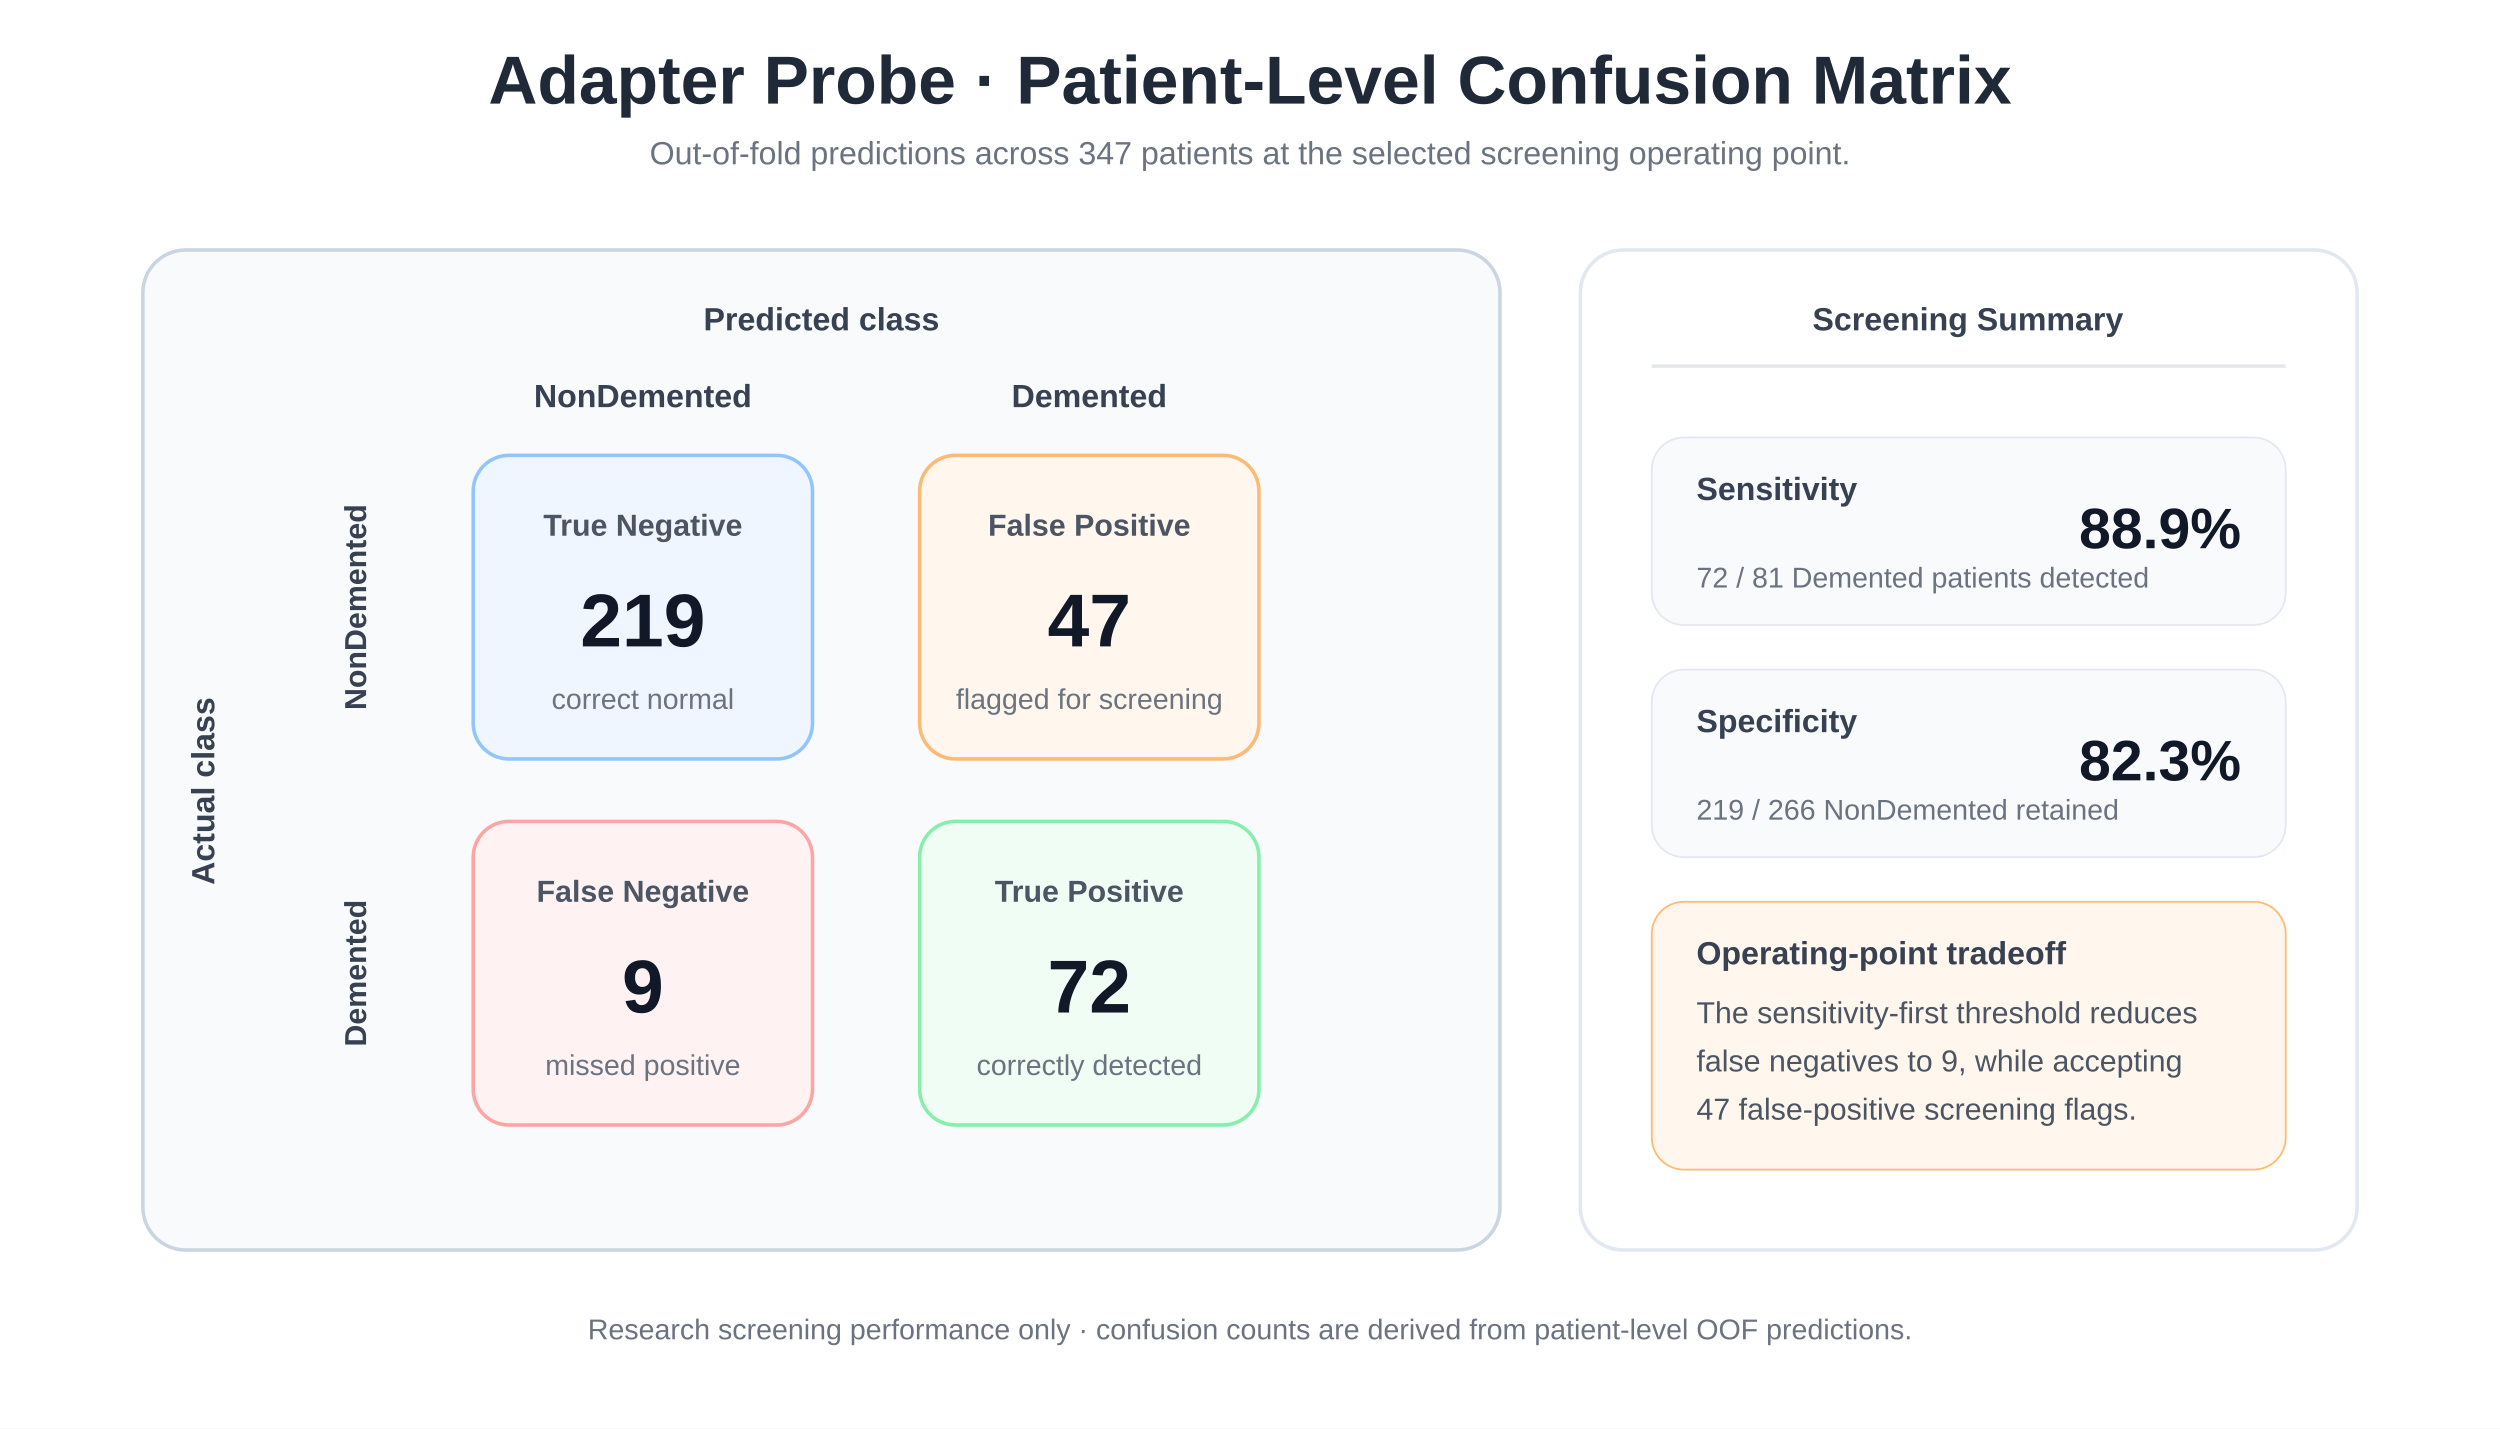
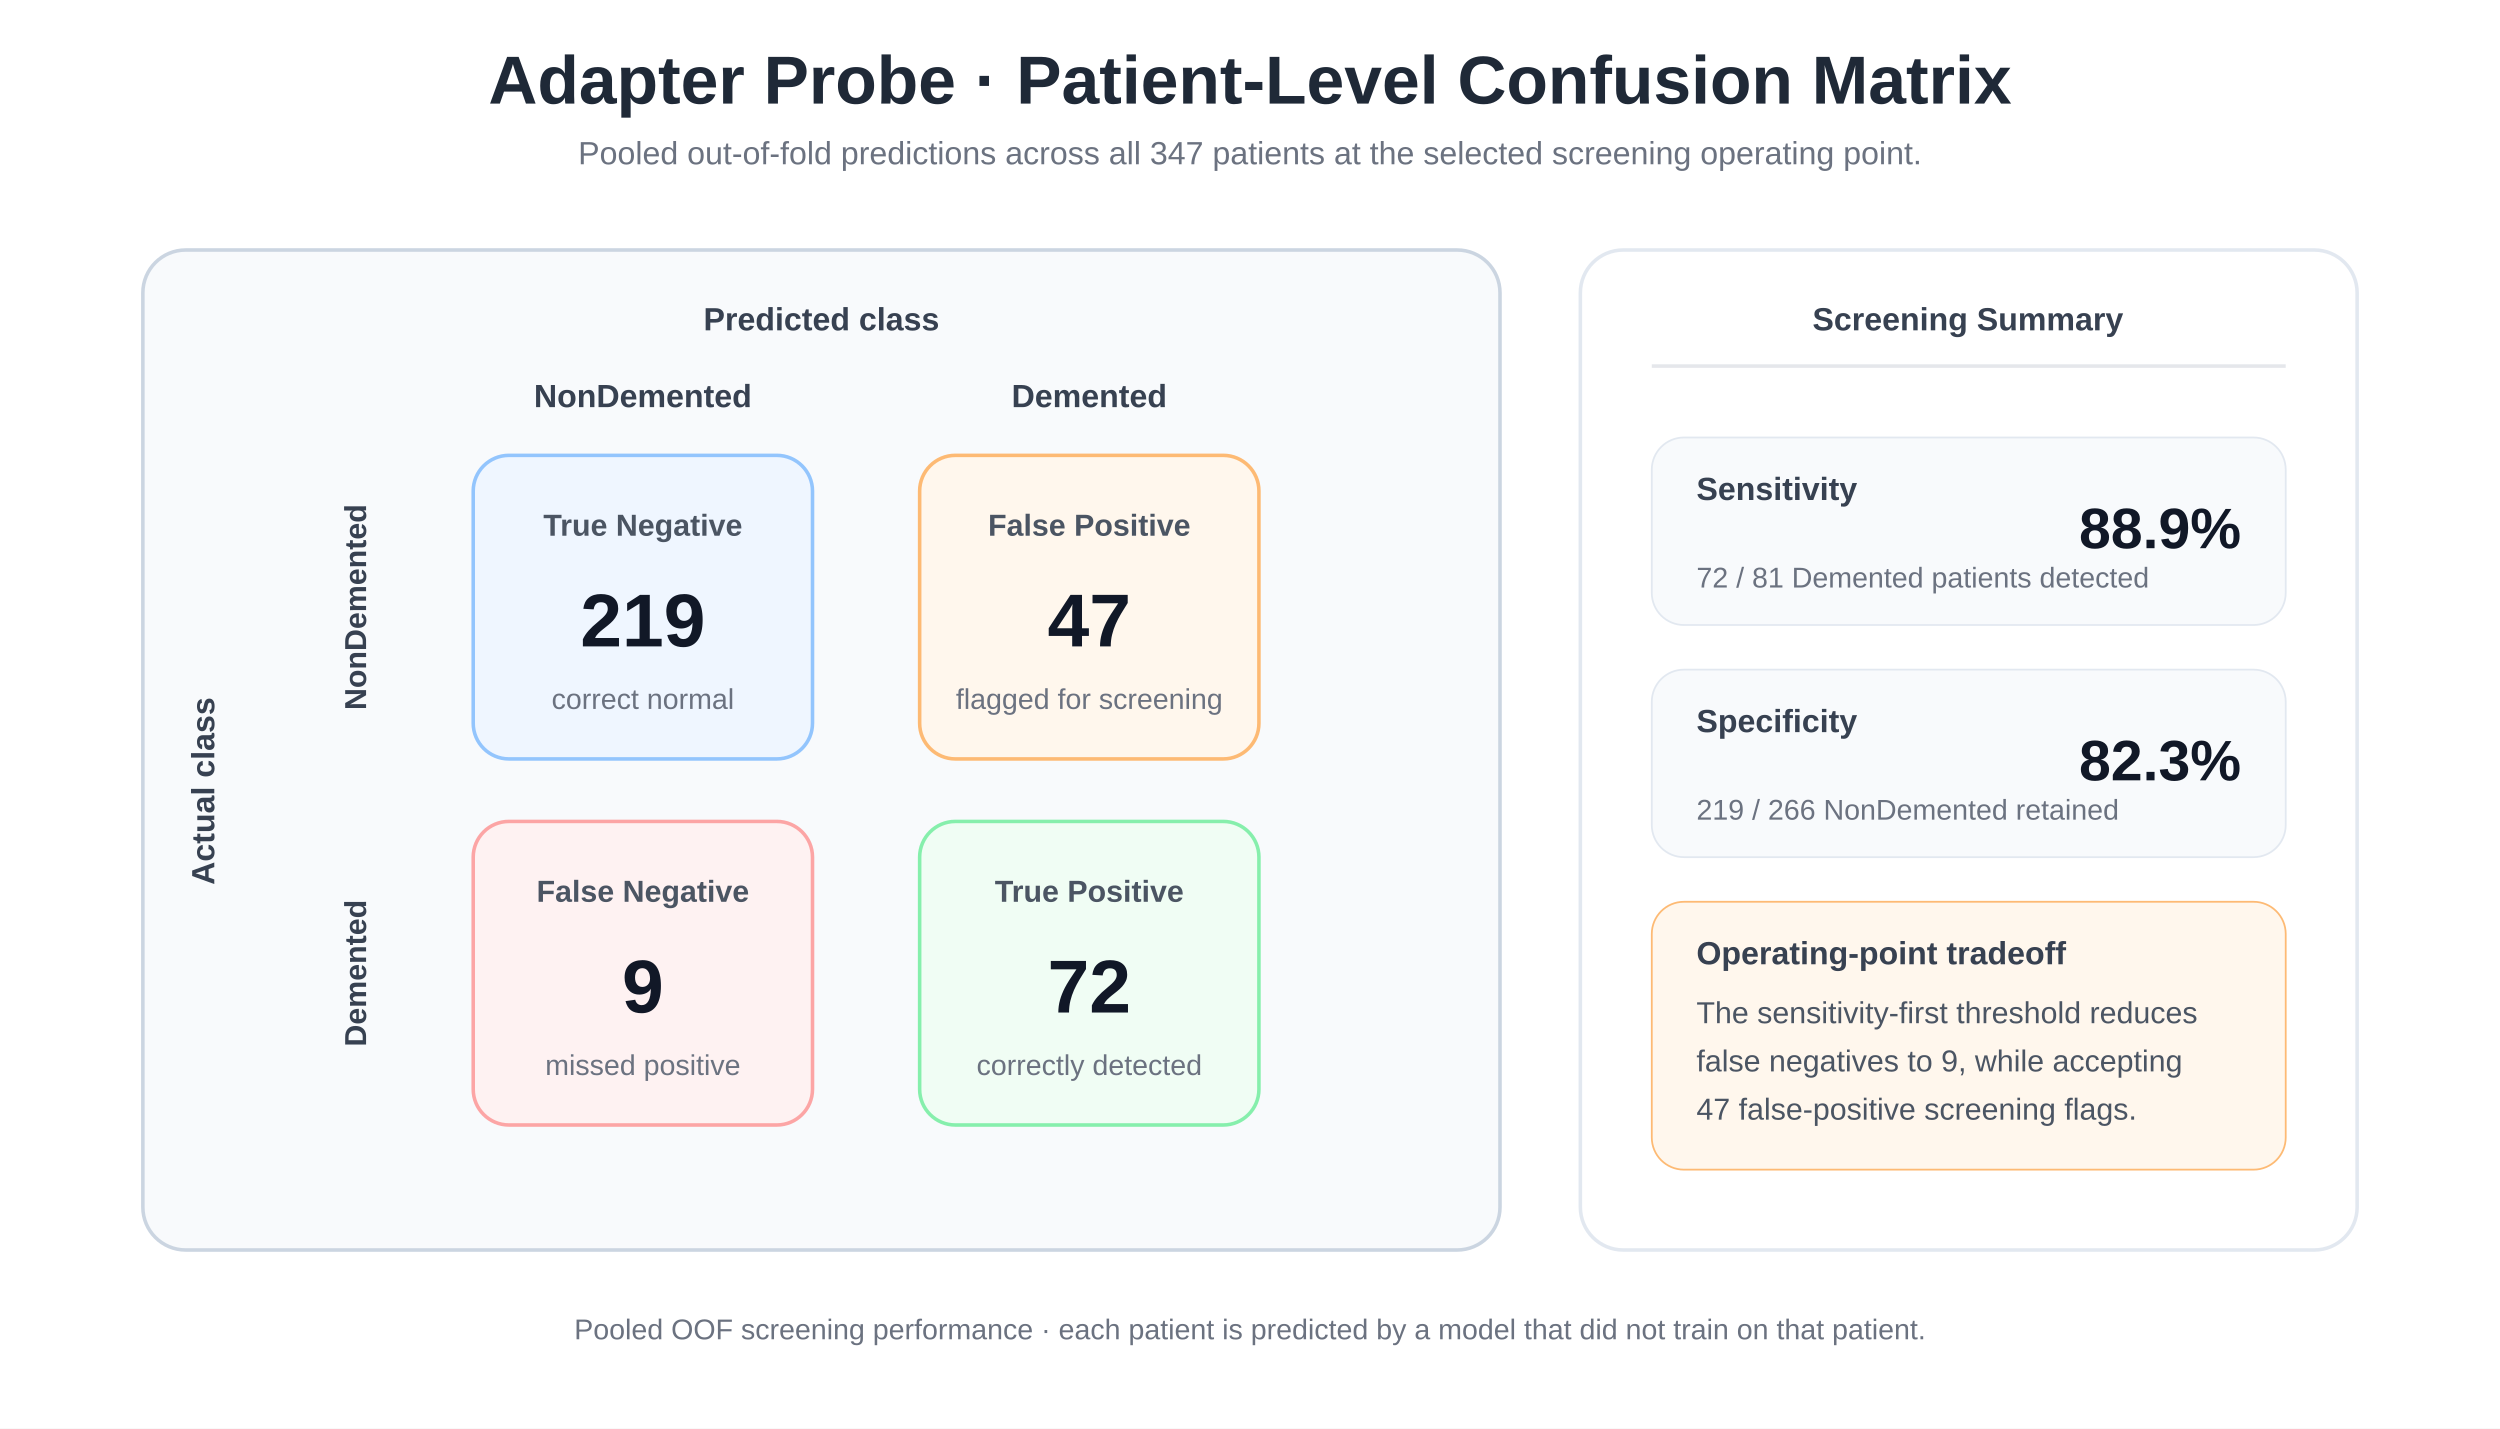
<svg xmlns="http://www.w3.org/2000/svg" width="1400" height="800" viewBox="0 0 1400 800" role="img" aria-labelledby="title desc">
  <defs>
    <style>
      .title { font: 700 38px Arial, sans-serif; fill: #1F2937; }
      .subtitle { font: 18px Arial, sans-serif; fill: #6B7280; }
      .axis { font: 700 18px Arial, sans-serif; fill: #374151; }
      .row-label { font: 700 17px Arial, sans-serif; fill: #374151; }
      .cell-label { font: 700 17px Arial, sans-serif; fill: #4B5563; }
      .cell-value { font: 700 42px Arial, sans-serif; fill: #111827; }
      .metric-title { font: 700 18px Arial, sans-serif; fill: #374151; }
      .metric-value { font: 700 32px Arial, sans-serif; fill: #111827; }
      .small { font: 16px Arial, sans-serif; fill: #6B7280; }
      .note { font: 17px Arial, sans-serif; fill: #4B5563; }
    </style>
  </defs>
  <rect width="1400" height="800" fill="#FFFFFF" />
  <text x="700" y="58" text-anchor="middle" class="title">Adapter Probe · Patient-Level Confusion Matrix</text>
-   <text x="700" y="92" text-anchor="middle" class="subtitle">Out-of-fold predictions across 347 patients at the selected screening operating point.</text>
+   <text x="700" y="92" text-anchor="middle" class="subtitle">Pooled out-of-fold predictions across all 347 patients at the selected screening operating point.</text>
  <rect x="80" y="140" width="760" height="560" rx="24" fill="#F8FAFC" stroke="#CBD5E1" stroke-width="2" />
  <text x="460" y="185" text-anchor="middle" class="axis">Predicted class</text>
  <text x="360" y="228" text-anchor="middle" class="axis">NonDemented</text>
  <text x="610" y="228" text-anchor="middle" class="axis">Demented</text>
  <text x="120" y="443" transform="rotate(-90 120 443)" text-anchor="middle" class="axis">Actual class</text>
  <text x="205" y="340" transform="rotate(-90 205 340)" text-anchor="middle" class="row-label">NonDemented</text>
  <text x="205" y="545" transform="rotate(-90 205 545)" text-anchor="middle" class="row-label">Demented</text>
  <rect x="265" y="255" width="190" height="170" rx="20" fill="#EFF6FF" stroke="#93C5FD" stroke-width="2" />
  <text x="360" y="300" text-anchor="middle" class="cell-label">True Negative</text>
  <text x="360" y="362" text-anchor="middle" class="cell-value">219</text>
  <text x="360" y="397" text-anchor="middle" class="small">correct normal</text>
  <rect x="515" y="255" width="190" height="170" rx="20" fill="#FFF7ED" stroke="#FDBA74" stroke-width="2" />
  <text x="610" y="300" text-anchor="middle" class="cell-label">False Positive</text>
  <text x="610" y="362" text-anchor="middle" class="cell-value">47</text>
  <text x="610" y="397" text-anchor="middle" class="small">flagged for screening</text>
  <rect x="265" y="460" width="190" height="170" rx="20" fill="#FEF2F2" stroke="#FCA5A5" stroke-width="2" />
  <text x="360" y="505" text-anchor="middle" class="cell-label">False Negative</text>
  <text x="360" y="567" text-anchor="middle" class="cell-value">9</text>
  <text x="360" y="602" text-anchor="middle" class="small">missed positive</text>
  <rect x="515" y="460" width="190" height="170" rx="20" fill="#F0FDF4" stroke="#86EFAC" stroke-width="2" />
  <text x="610" y="505" text-anchor="middle" class="cell-label">True Positive</text>
  <text x="610" y="567" text-anchor="middle" class="cell-value">72</text>
  <text x="610" y="602" text-anchor="middle" class="small">correctly detected</text>
  <rect x="885" y="140" width="435" height="560" rx="24" fill="#FFFFFF" stroke="#E2E8F0" stroke-width="2" />
  <text x="1102" y="185" text-anchor="middle" class="axis">Screening Summary</text>
  <line x1="925" y1="205" x2="1280" y2="205" stroke="#E5E7EB" stroke-width="2" />
  <rect x="925" y="245" width="355" height="105" rx="18" fill="#F8FAFC" stroke="#E2E8F0" />
  <text x="950" y="280" class="metric-title">Sensitivity</text>
  <text x="1255" y="307" text-anchor="end" class="metric-value">88.9%</text>
  <text x="950" y="329" class="small">72 / 81 Demented patients detected</text>
  <rect x="925" y="375" width="355" height="105" rx="18" fill="#F8FAFC" stroke="#E2E8F0" />
  <text x="950" y="410" class="metric-title">Specificity</text>
  <text x="1255" y="437" text-anchor="end" class="metric-value">82.3%</text>
  <text x="950" y="459" class="small">219 / 266 NonDemented retained</text>
  <rect x="925" y="505" width="355" height="150" rx="18" fill="#FFF7ED" stroke="#FDBA74" />
  <text x="950" y="540" class="metric-title">Operating-point tradeoff</text>
  <text x="950" y="573" class="note">The sensitivity-first threshold reduces</text>
  <text x="950" y="600" class="note">false negatives to 9, while accepting</text>
  <text x="950" y="627" class="note">47 false-positive screening flags.</text>
-   <text x="700" y="750" text-anchor="middle" class="small">Research screening performance only · confusion counts are derived from patient-level OOF predictions.</text>
+   <text x="700" y="750" text-anchor="middle" class="small">Pooled OOF screening performance · each patient is predicted by a model that did not train on that patient.</text>
</svg>
